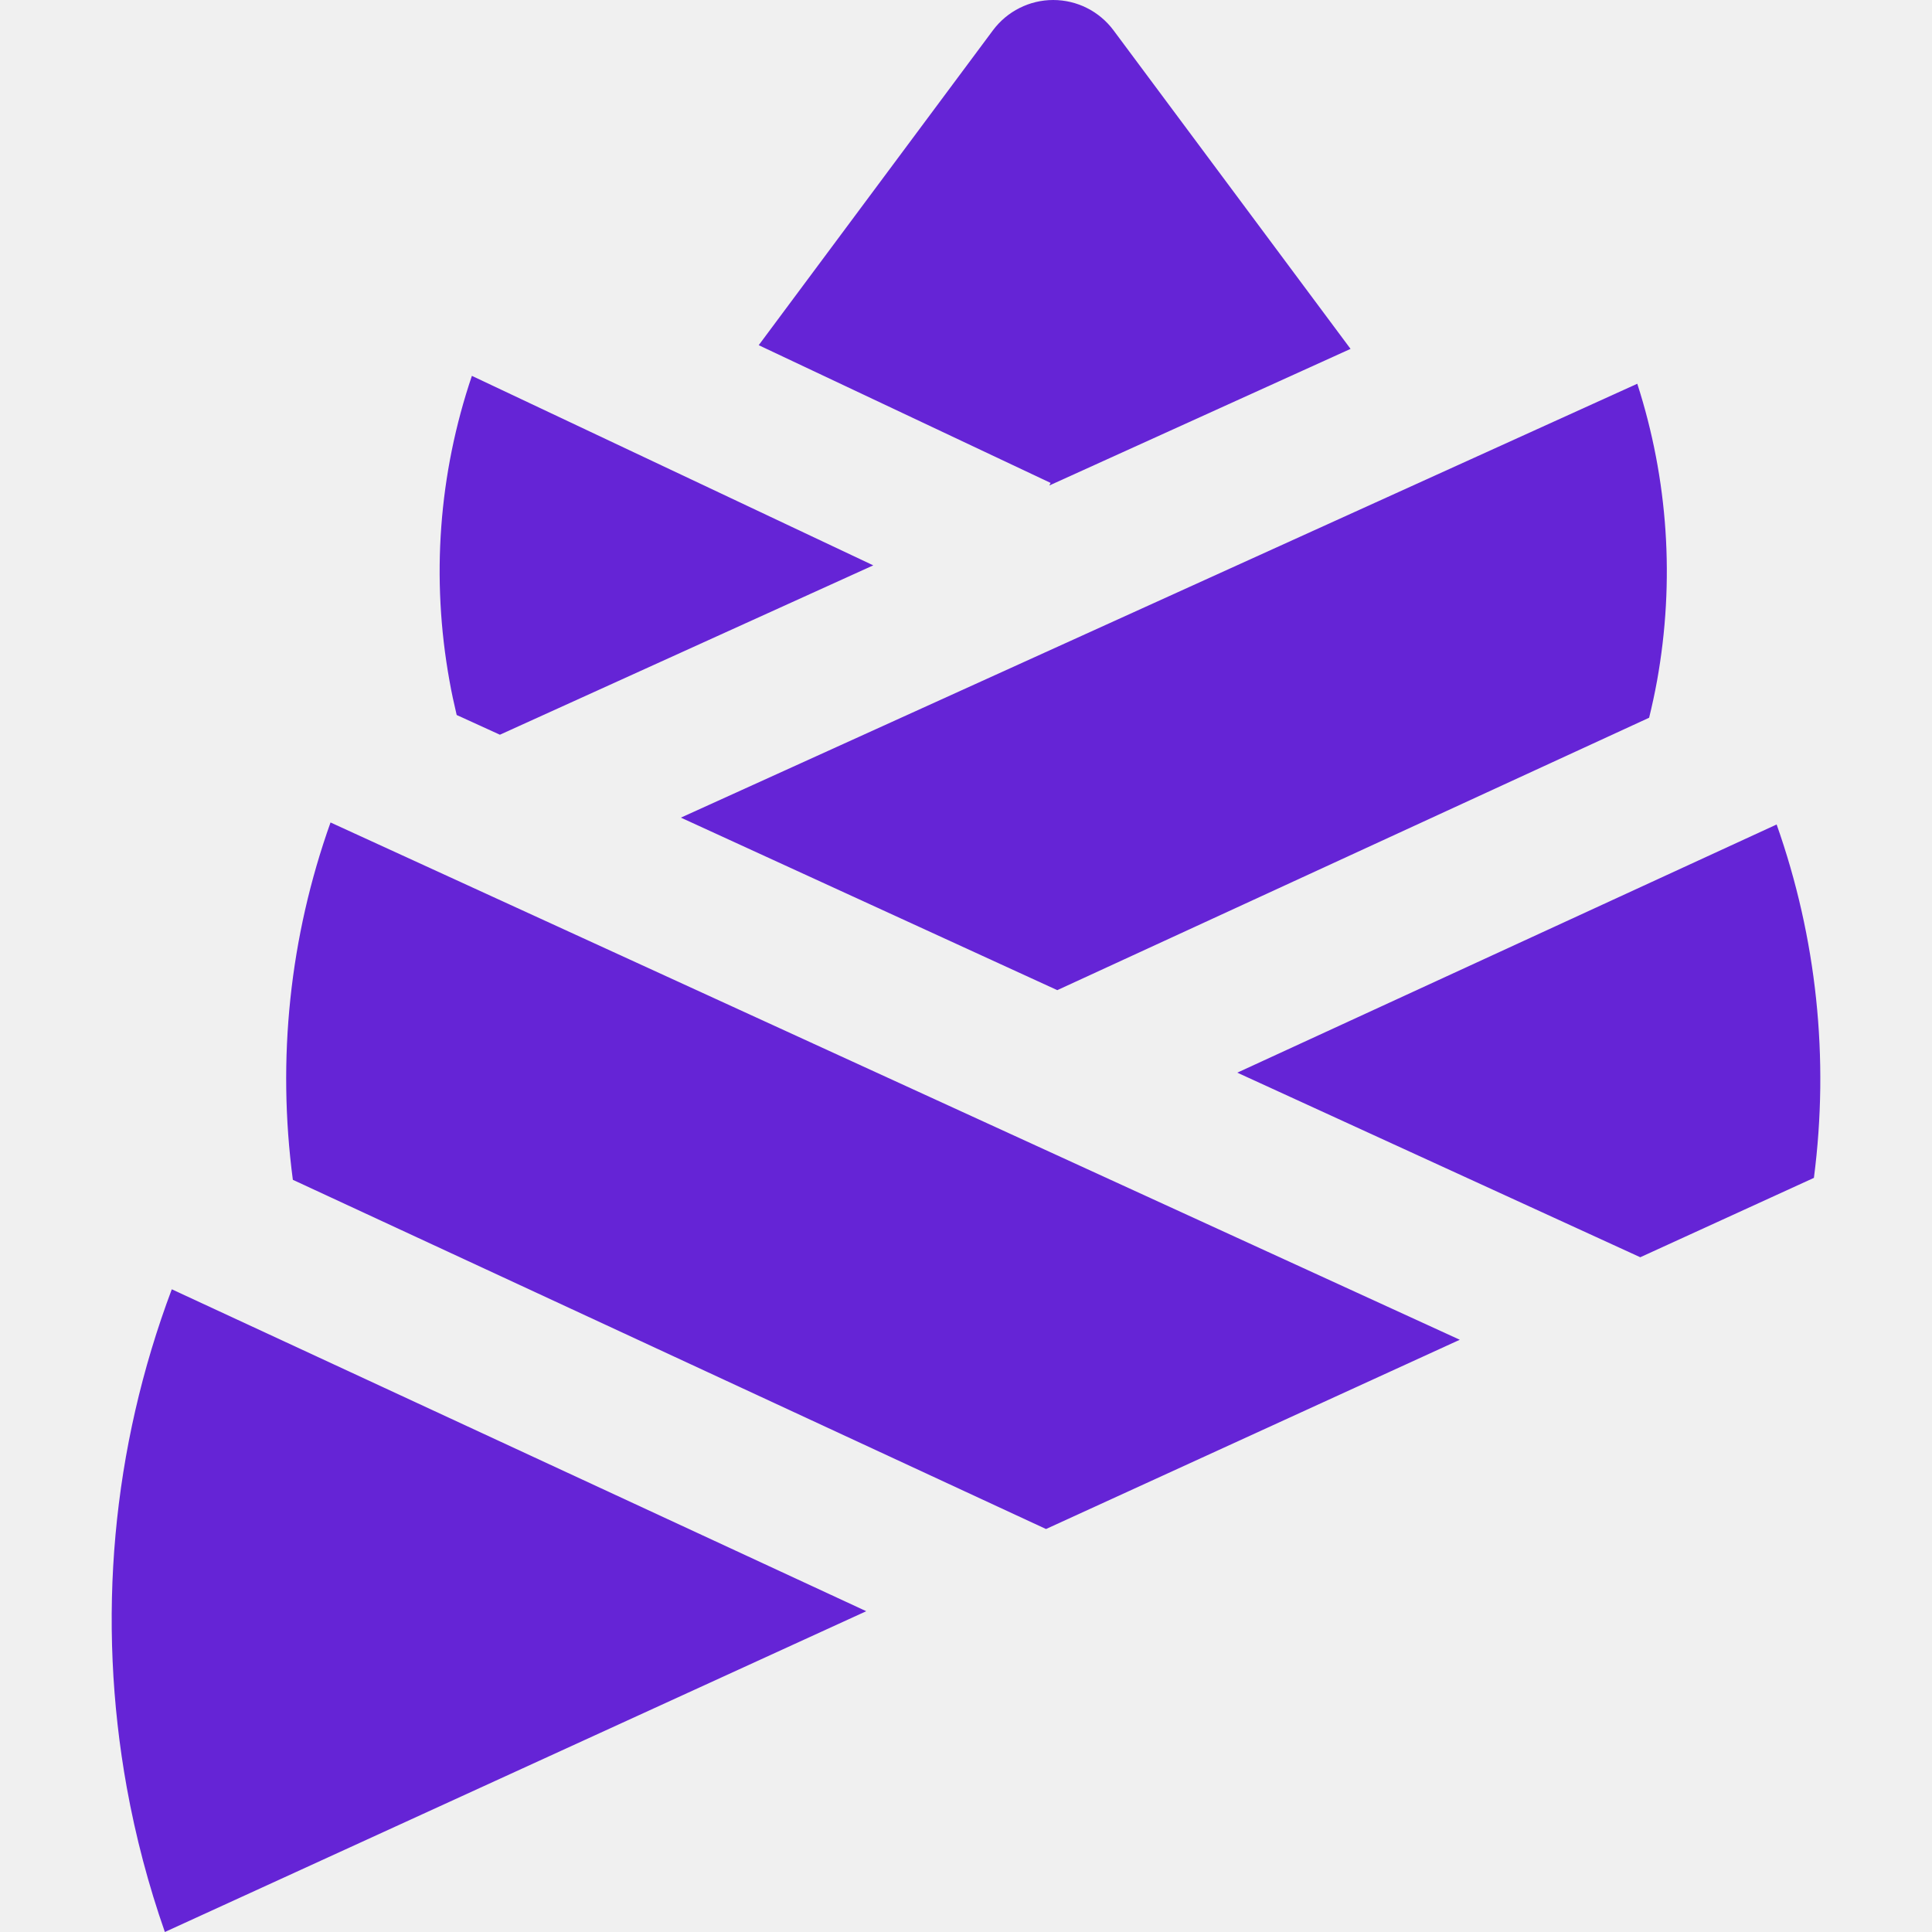
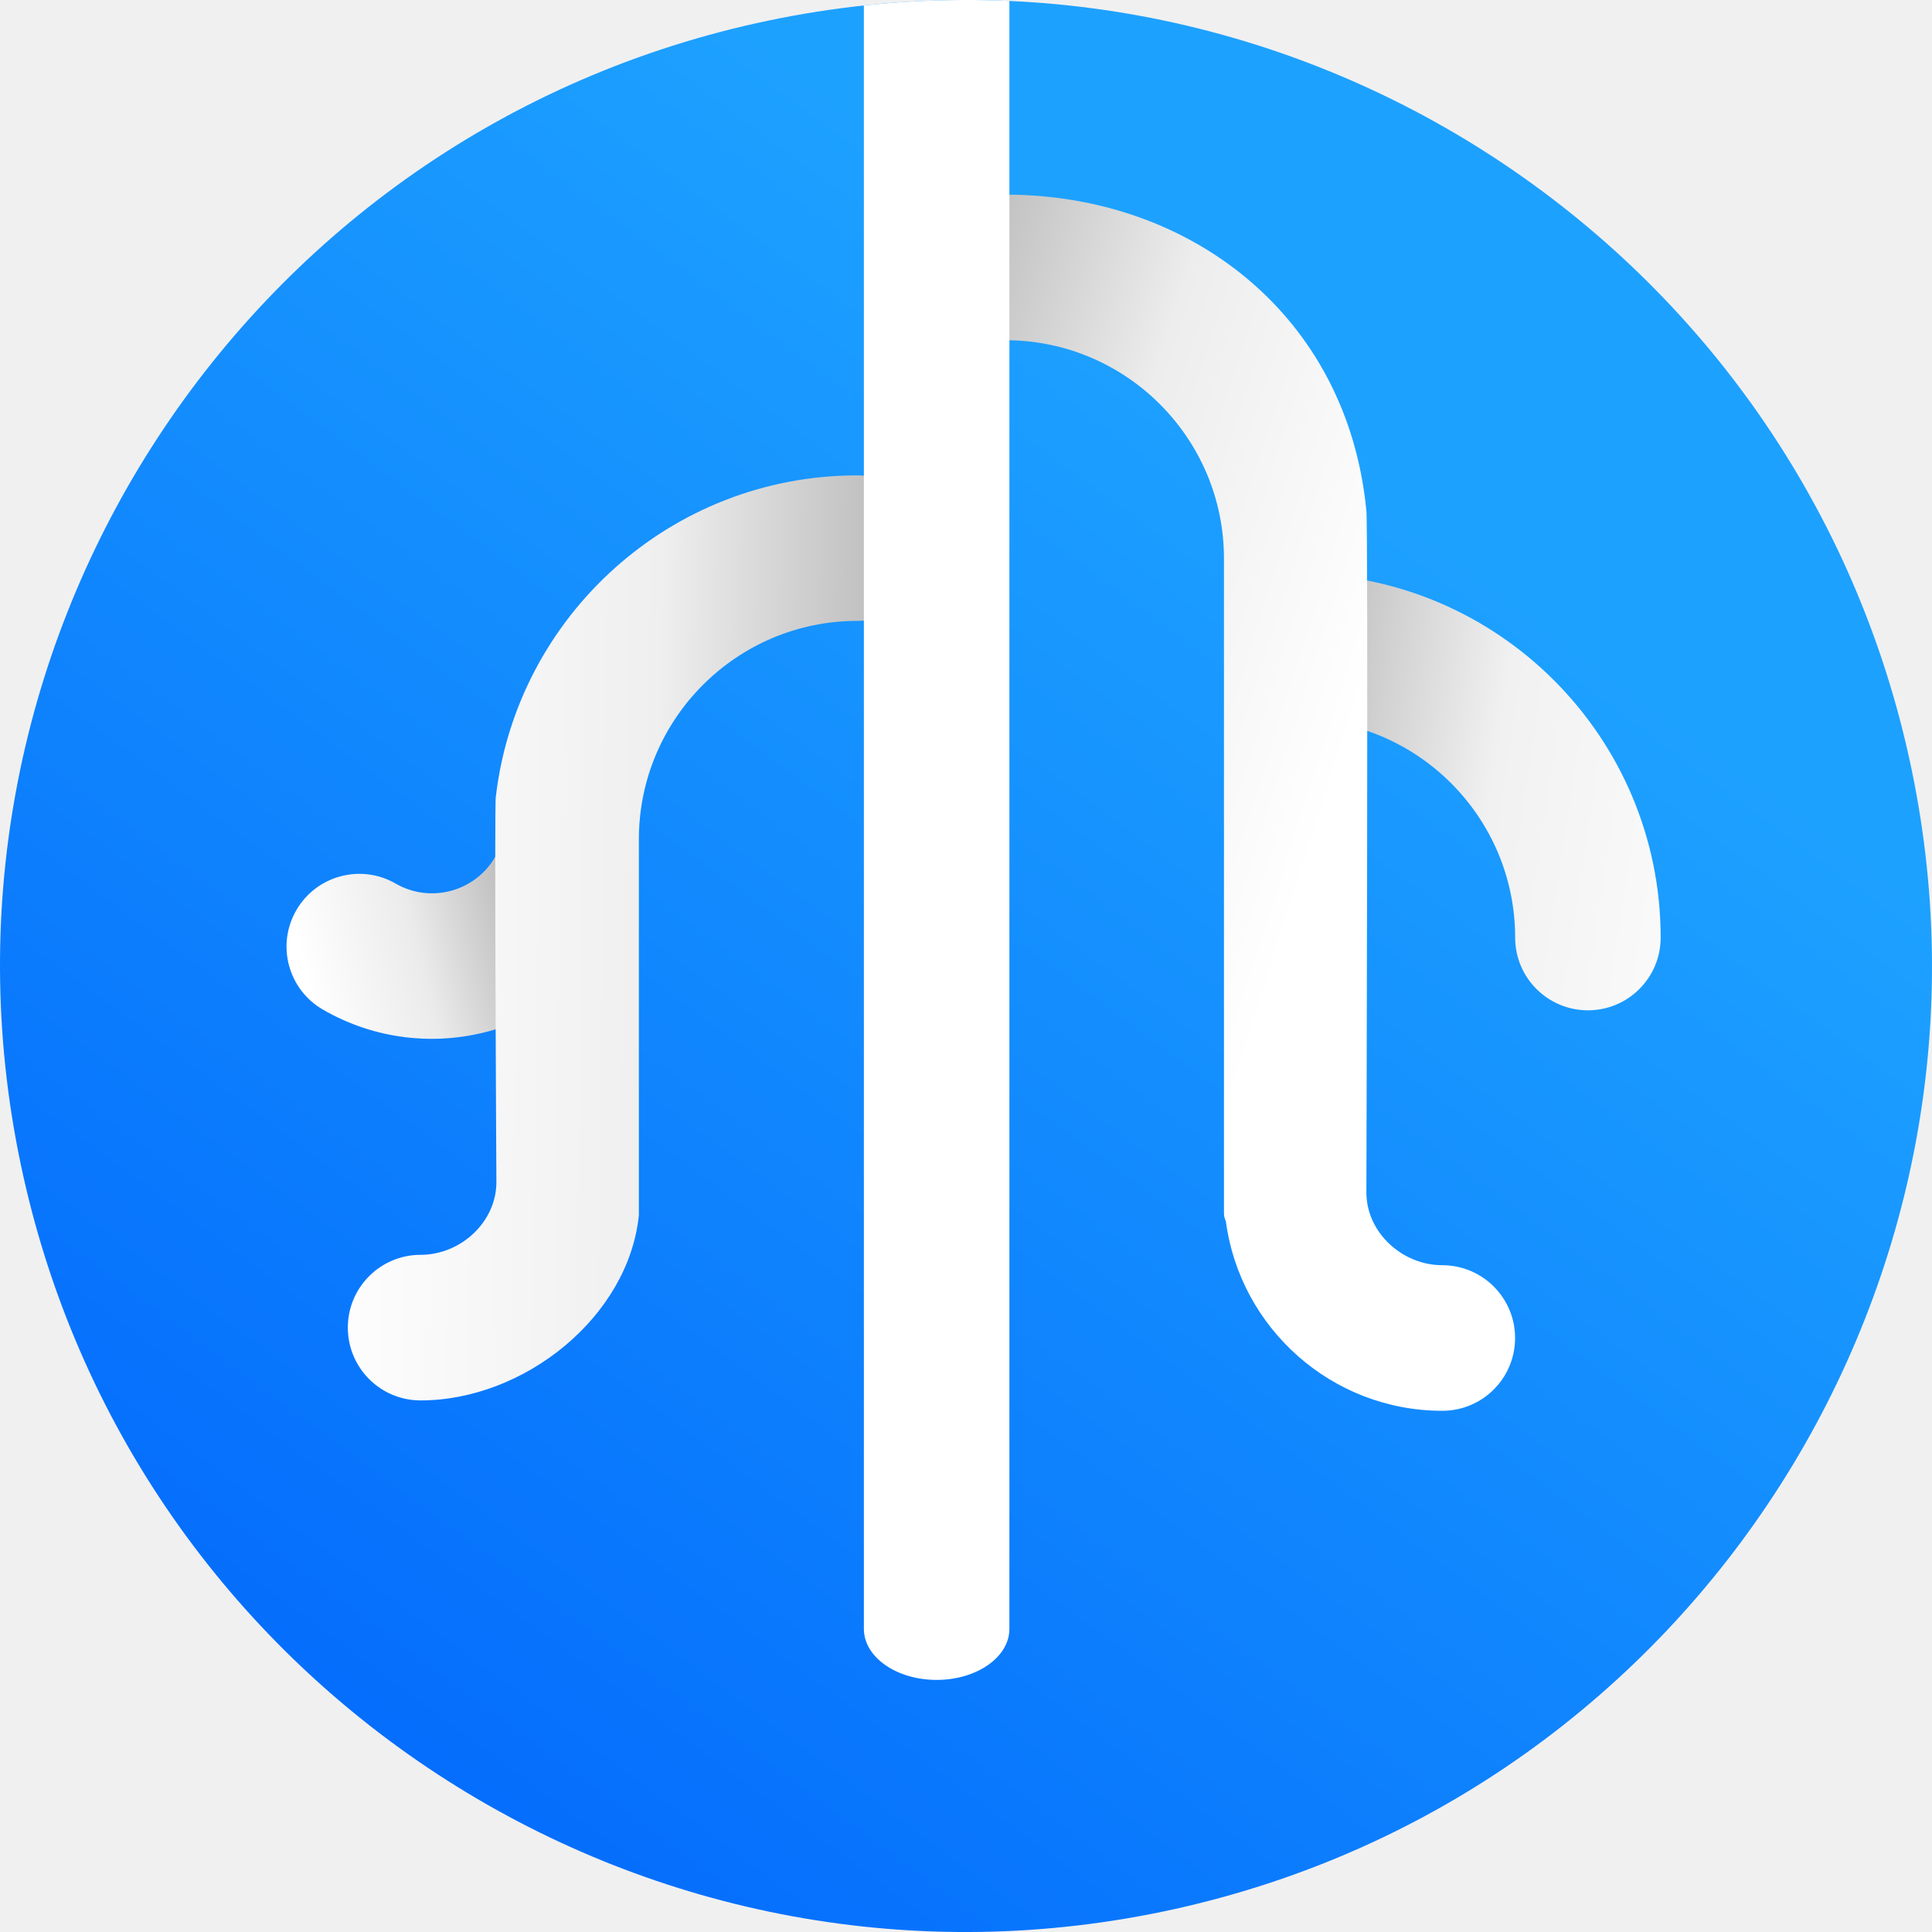
<svg xmlns="http://www.w3.org/2000/svg" width="100%" height="100%" viewBox="0 0 24 24" version="1.1" xml:space="preserve" style="fill-rule:evenodd;clip-rule:evenodd;stroke-linejoin:round;stroke-miterlimit:2;">
-   <path d="M2.134,16.016c-0.742,1.974 -0.936,4.098 -0.559,6.19c0.111,0.614 0.27,1.214 0.473,1.794l8.713,-3.985l-8.627,-3.999Z" style="fill:#6524d6;" />
-   <path d="M20.376,15.618l2.157,-0.986c0.193,-1.487 0.034,-2.982 -0.463,-4.39l-6.7,3.083l5.006,2.293Z" style="fill:#6524d6;" />
-   <path d="M5.673,8.882l0.537,0.245l4.638,-2.104l-4.986,-2.354c-0.412,1.217 -0.509,2.512 -0.278,3.79c0.025,0.143 0.056,0.283 0.089,0.423Z" style="fill:#6524d6;" />
-   <path d="M13.035,6.031l3.742,-1.697l-2.945,-3.958c-0.176,-0.236 -0.453,-0.376 -0.749,-0.376c-0.294,0 -0.572,0.14 -0.748,0.376l-2.91,3.912l3.626,1.711l-0.016,0.032Z" style="fill:#6524d6;" />
-   <path d="M13.134,12.3l7.352,-3.384c0.037,-0.151 0.07,-0.303 0.098,-0.457c0.224,-1.243 0.138,-2.503 -0.245,-3.692l-11.881,5.39l4.676,2.143Z" style="fill:#6524d6;" />
-   <path d="M12.994,18.994l5.14,-2.351l-14.028,-6.426c-0.507,1.423 -0.667,2.936 -0.468,4.439l9.356,4.338Z" style="fill:#6524d6;" />
+   <g id="emblem" transform="matrix(0.771898,0,0,0.771898,-21.51,0.000221041)">
+     <path d="M58.585,12.171C56.722,3.797 48.412,-1.489 40.038,0.373C31.664,2.236 26.377,10.547 28.24,18.921C30.103,27.295 38.413,32.581 46.787,30.719C55.161,28.856 60.448,20.545 58.585,12.171Z" style="fill:url(#_Linear1);" />
+     <g>
+       <clipPath id="_clip2">
+         <path d="M58.585,12.171C56.722,3.797 48.412,-1.489 40.038,0.373C31.664,2.236 26.377,10.547 28.24,18.921C30.103,27.295 38.413,32.581 46.787,30.719C55.161,28.856 60.448,20.545 58.585,12.171Z" />
+       </clipPath>
+       <g clip-path="url(#_clip2)">
+         <path d="M53.421,16.259C52.775,16.259 52.25,15.735 52.25,15.088C52.25,13.151 50.674,11.574 48.736,11.574C48.09,11.574 47.565,11.05 47.565,10.403C47.565,9.757 48.09,9.232 48.736,9.232C51.967,9.232 54.592,11.858 54.592,15.088C54.592,15.735 54.068,16.259 53.421,16.259Z" style="fill:url(#_Linear3);fill-rule:nonzero;" />
+         <g>
+           <g id="right">
+             <path d="M47.564,8.988C47.564,7.052 45.988,5.475 44.05,5.475C43.404,5.475 42.879,4.951 42.879,4.303C42.879,3.657 43.404,3.132 44.05,3.132C47.018,3.132 49.549,5.076 49.855,8.211C49.888,8.263 49.856,19.19 49.856,19.19C49.856,19.835 50.433,20.361 51.077,20.361C51.725,20.361 52.249,20.886 52.249,21.532C52.249,22.18 51.725,22.704 51.077,22.704C49.298,22.704 47.821,21.372 47.594,19.652C47.574,19.611 47.564,19.569 47.564,19.525L47.564,8.988Z" style="fill:url(#_Linear4);fill-rule:nonzero;" />
+           </g>
+           <g id="left">
+             <path d="M33.064,16.248C32.503,15.925 32.311,15.209 32.635,14.648C32.958,14.089 33.674,13.896 34.235,14.22C34.792,14.542 35.512,14.35 35.835,13.791C36.158,13.231 36.874,13.039 37.434,13.362C37.994,13.686 38.186,14.403 37.863,14.962C36.894,16.64 34.74,17.216 33.064,16.248Z" style="fill:url(#_Linear5);fill-rule:nonzero;" />
+             <path d="M35.846,12.821C36.186,9.913 38.663,7.65 41.662,7.65C42.308,7.65 42.833,8.175 42.833,8.821C42.833,9.468 42.308,9.992 41.662,9.992C39.724,9.992 38.148,11.569 38.148,13.506L38.148,19.556C37.981,21.193 36.302,22.537 34.635,22.537C33.988,22.537 33.464,22.013 33.464,21.365C33.464,20.719 33.988,20.194 34.635,20.194C35.279,20.194 35.855,19.668 35.855,19.023C35.855,19.023 35.82,12.875 35.846,12.821Z" style="fill:url(#_Linear6);fill-rule:nonzero;" />
+           </g>
+           <path d="M42.94,27.035C42.293,27.035 41.769,26.668 41.769,26.214L41.769,-14.845C41.769,-15.298 42.293,-15.666 42.94,-15.666C43.586,-15.666 44.111,-15.298 44.111,-14.845L44.111,26.214C44.111,26.668 43.586,27.035 42.94,27.035Z" style="fill:white;fill-rule:nonzero;" />
+         </g>
+       </g>
+     </g>
+   </g>
+   <defs>
+     <linearGradient id="_Linear1" x1="0" y1="0" x2="1" y2="0" gradientUnits="userSpaceOnUse" gradientTransform="matrix(-16.6518,22.7584,-22.7584,-16.6518,47.6537,6.30617)">
+       <stop offset="0" style="stop-color:rgb(29,161,255);stop-opacity:1" />
+       <stop offset="1" style="stop-color:rgb(2,104,252);stop-opacity:1" />
+     </linearGradient>
+     <linearGradient id="_Linear3" x1="0" y1="0" x2="1" y2="0" gradientUnits="userSpaceOnUse" gradientTransform="matrix(-8.67681,-1.31342,1.31342,-8.67681,57.1955,11.5717)">
+       <stop offset="0" style="stop-color:white;stop-opacity:1" />
+       <stop offset="0.58" style="stop-color:rgb(241,241,241);stop-opacity:1" />
+       <stop offset="0.8" style="stop-color:rgb(210,210,210);stop-opacity:1" />
+       <stop offset="1" style="stop-color:rgb(179,179,179);stop-opacity:1" />
+     </linearGradient>
+     <linearGradient id="_Linear4" x1="0" y1="0" x2="1" y2="0" gradientUnits="userSpaceOnUse" gradientTransform="matrix(-8.64383,-2.77633,2.77633,-8.64383,51.5231,5.90863)">
+       <stop offset="0" style="stop-color:white;stop-opacity:1" />
+       <stop offset="0.52" style="stop-color:rgb(237,237,237);stop-opacity:1" />
+       <stop offset="1" style="stop-color:rgb(178,178,178);stop-opacity:1" />
+     </linearGradient>
+     <linearGradient id="_Linear5" x1="0" y1="0" x2="1" y2="0" gradientUnits="userSpaceOnUse" gradientTransform="matrix(3.8029,-0.930653,0.930653,3.8029,32.8683,16.1073)">
+       <stop offset="0" style="stop-color:white;stop-opacity:1" />
+       <stop offset="0.48" style="stop-color:rgb(235,235,235);stop-opacity:1" />
+       <stop offset="1" style="stop-color:rgb(178,178,178);stop-opacity:1" />
+     </linearGradient>
+     <linearGradient id="_Linear6" x1="0" y1="0" x2="1" y2="0" gradientUnits="userSpaceOnUse" gradientTransform="matrix(9.9501,0.104624,-0.104624,9.9501,32.9292,8.34263)">
+       <stop offset="0" style="stop-color:white;stop-opacity:1" />
+       <stop offset="0.56" style="stop-color:rgb(239,239,239);stop-opacity:1" />
+       <stop offset="1" style="stop-color:rgb(178,178,178);stop-opacity:1" />
+     </linearGradient>
+   </defs>
</svg>
